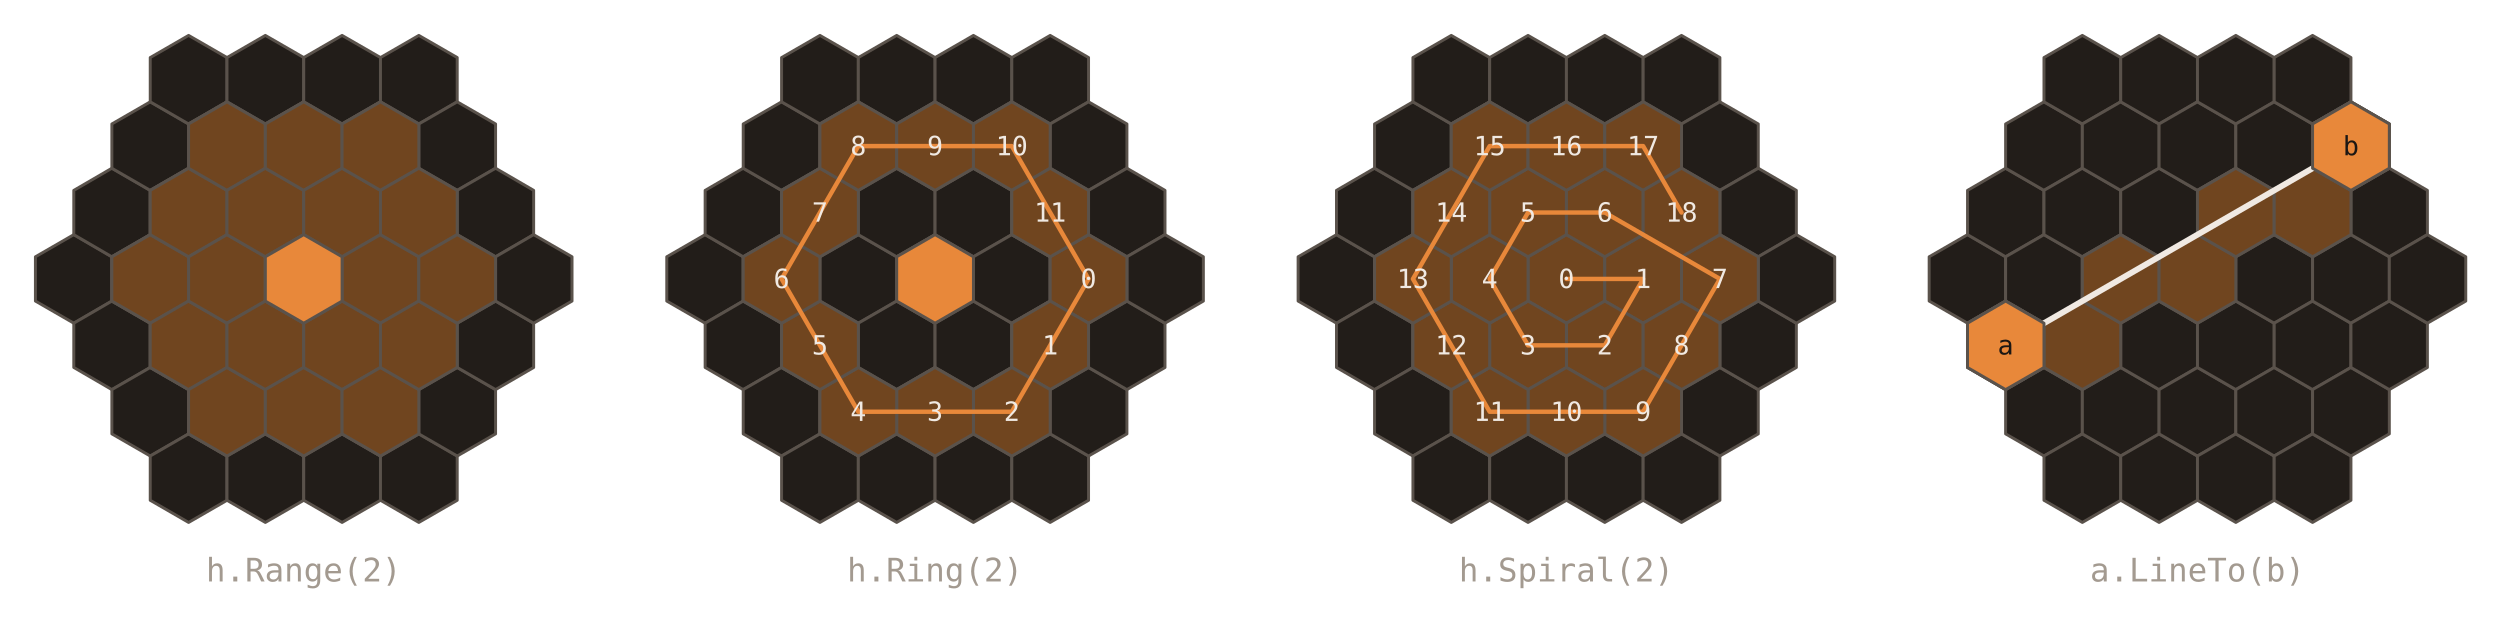
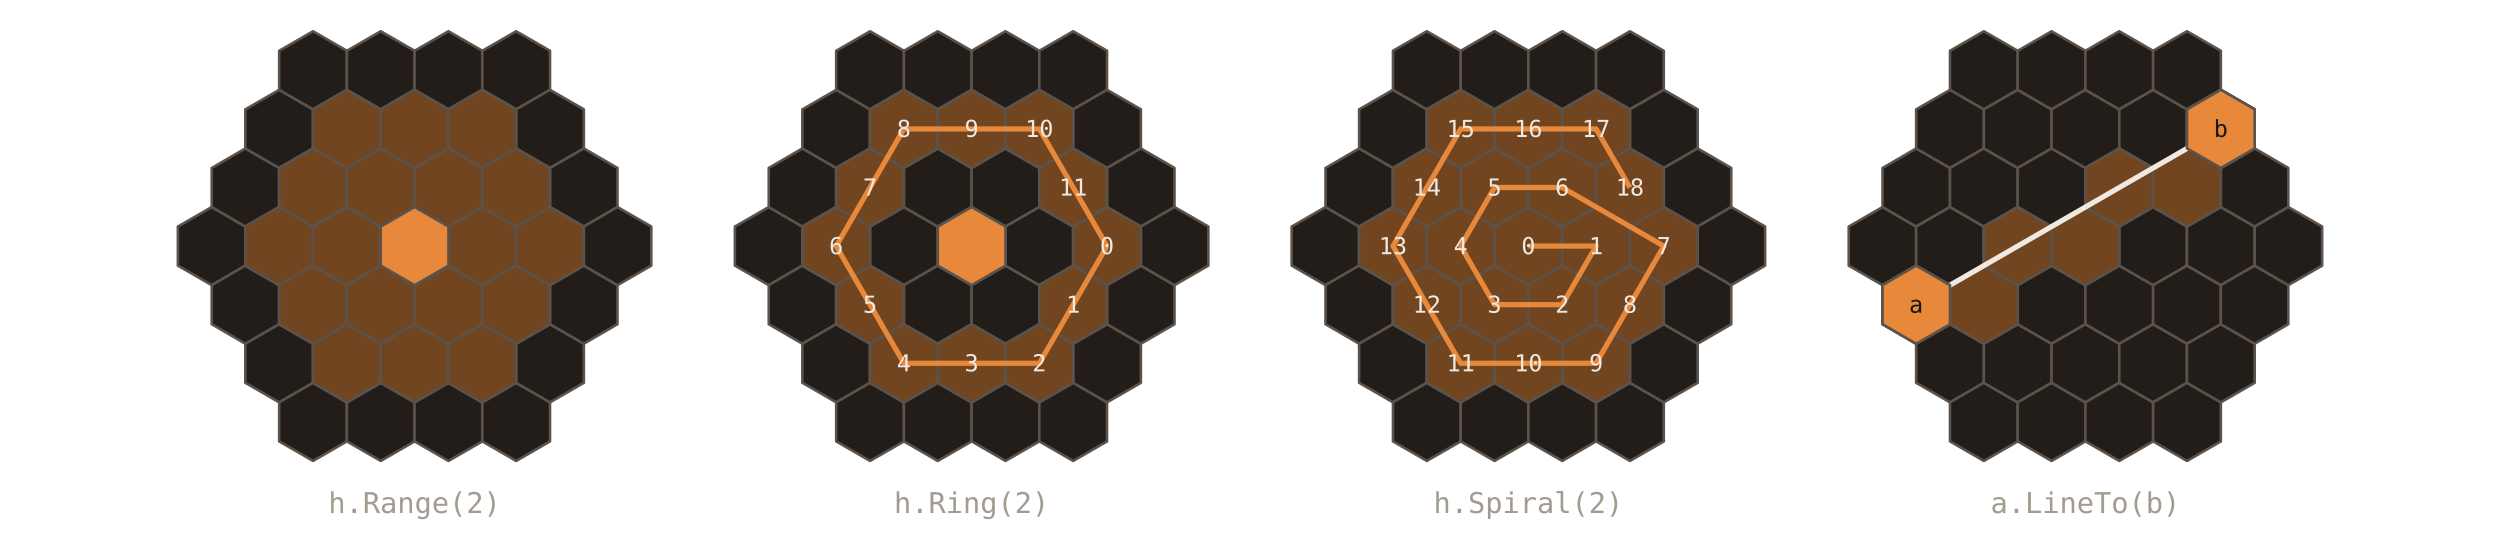
- <svg xmlns="http://www.w3.org/2000/svg" width="847" height="213" viewBox="0 0 847 213" role="img">
-   <g transform="translate(102.9 94.5)">
+ <svg xmlns="http://www.w3.org/2000/svg" width="960" height="213" viewBox="0 0 960 213" role="img">
+   <g transform="translate(159.2 94.5)">
    <polygon points="-77.9,-15.0 -65.0,-7.5 -65.0,7.5 -77.9,15.0 -90.9,7.5 -90.9,-7.5" fill="#221d19" stroke="#5a524b" stroke-width="1" stroke-linejoin="round" />
    <polygon points="-65.0,7.5 -52.0,15.0 -52.0,30.0 -65.0,37.5 -77.9,30.0 -77.9,15.0" fill="#221d19" stroke="#5a524b" stroke-width="1" stroke-linejoin="round" />
    <polygon points="-52.0,30.0 -39.0,37.5 -39.0,52.5 -52.0,60.0 -65.0,52.5 -65.0,37.5" fill="#221d19" stroke="#5a524b" stroke-width="1" stroke-linejoin="round" />
    <polygon points="-39.0,52.5 -26.0,60.0 -26.0,75.0 -39.0,82.5 -52.0,75.0 -52.0,60.0" fill="#221d19" stroke="#5a524b" stroke-width="1" stroke-linejoin="round" />
    <polygon points="-65.0,-37.5 -52.0,-30.0 -52.0,-15.0 -65.0,-7.5 -77.9,-15.0 -77.9,-30.0" fill="#221d19" stroke="#5a524b" stroke-width="1" stroke-linejoin="round" />
    <polygon points="-52.0,-15.0 -39.0,-7.5 -39.0,7.5 -52.0,15.0 -65.0,7.5 -65.0,-7.5" fill="#221d19" stroke="#5a524b" stroke-width="1" stroke-linejoin="round" />
    <polygon points="-39.0,7.5 -26.0,15.0 -26.0,30.0 -39.0,37.5 -52.0,30.0 -52.0,15.0" fill="#221d19" stroke="#5a524b" stroke-width="1" stroke-linejoin="round" />
    <polygon points="-26.0,30.0 -13.0,37.5 -13.0,52.5 -26.0,60.0 -39.0,52.5 -39.0,37.5" fill="#221d19" stroke="#5a524b" stroke-width="1" stroke-linejoin="round" />
    <polygon points="-13.0,52.5 -0.0,60.0 0.0,75.0 -13.0,82.5 -26.0,75.0 -26.0,60.0" fill="#221d19" stroke="#5a524b" stroke-width="1" stroke-linejoin="round" />
    <polygon points="-52.0,-60.0 -39.0,-52.5 -39.0,-37.5 -52.0,-30.0 -65.0,-37.5 -65.0,-52.5" fill="#221d19" stroke="#5a524b" stroke-width="1" stroke-linejoin="round" />
    <polygon points="-39.0,-37.5 -26.0,-30.0 -26.0,-15.0 -39.0,-7.5 -52.0,-15.0 -52.0,-30.0" fill="#221d19" stroke="#5a524b" stroke-width="1" stroke-linejoin="round" />
    <polygon points="-26.0,-15.0 -13.0,-7.5 -13.0,7.5 -26.0,15.0 -39.0,7.5 -39.0,-7.5" fill="#221d19" stroke="#5a524b" stroke-width="1" stroke-linejoin="round" />
    <polygon points="-13.0,7.5 -0.0,15.0 0.0,30.0 -13.0,37.5 -26.0,30.0 -26.0,15.0" fill="#221d19" stroke="#5a524b" stroke-width="1" stroke-linejoin="round" />
    <polygon points="-0.0,30.0 13.0,37.5 13.0,52.5 0.0,60.0 -13.0,52.5 -13.0,37.5" fill="#221d19" stroke="#5a524b" stroke-width="1" stroke-linejoin="round" />
    <polygon points="13.0,52.5 26.0,60.0 26.0,75.0 13.0,82.5 -0.0,75.0 -0.0,60.0" fill="#221d19" stroke="#5a524b" stroke-width="1" stroke-linejoin="round" />
    <polygon points="-39.0,-82.5 -26.0,-75.0 -26.0,-60.0 -39.0,-52.5 -52.0,-60.0 -52.0,-75.0" fill="#221d19" stroke="#5a524b" stroke-width="1" stroke-linejoin="round" />
    <polygon points="-26.0,-60.0 -13.0,-52.5 -13.0,-37.5 -26.0,-30.0 -39.0,-37.5 -39.0,-52.5" fill="#221d19" stroke="#5a524b" stroke-width="1" stroke-linejoin="round" />
    <polygon points="-13.0,-37.5 -0.0,-30.0 0.0,-15.0 -13.0,-7.5 -26.0,-15.0 -26.0,-30.0" fill="#221d19" stroke="#5a524b" stroke-width="1" stroke-linejoin="round" />
    <polygon points="-0.0,-15.0 13.0,-7.5 13.0,7.5 0.0,15.0 -13.0,7.5 -13.0,-7.5" fill="#221d19" stroke="#5a524b" stroke-width="1" stroke-linejoin="round" />
    <polygon points="13.0,7.5 26.0,15.0 26.0,30.0 13.0,37.5 -0.0,30.0 -0.0,15.0" fill="#221d19" stroke="#5a524b" stroke-width="1" stroke-linejoin="round" />
    <polygon points="26.0,30.0 39.0,37.5 39.0,52.5 26.0,60.0 13.0,52.5 13.0,37.5" fill="#221d19" stroke="#5a524b" stroke-width="1" stroke-linejoin="round" />
    <polygon points="39.0,52.5 52.0,60.0 52.0,75.0 39.0,82.5 26.0,75.0 26.0,60.0" fill="#221d19" stroke="#5a524b" stroke-width="1" stroke-linejoin="round" />
    <polygon points="-13.0,-82.5 -0.0,-75.0 0.0,-60.0 -13.0,-52.5 -26.0,-60.0 -26.0,-75.0" fill="#221d19" stroke="#5a524b" stroke-width="1" stroke-linejoin="round" />
    <polygon points="-0.0,-60.0 13.0,-52.5 13.0,-37.5 0.0,-30.0 -13.0,-37.5 -13.0,-52.5" fill="#221d19" stroke="#5a524b" stroke-width="1" stroke-linejoin="round" />
    <polygon points="13.0,-37.5 26.0,-30.0 26.0,-15.0 13.0,-7.5 -0.0,-15.0 -0.0,-30.0" fill="#221d19" stroke="#5a524b" stroke-width="1" stroke-linejoin="round" />
    <polygon points="26.0,-15.0 39.0,-7.5 39.0,7.5 26.0,15.0 13.0,7.5 13.0,-7.5" fill="#221d19" stroke="#5a524b" stroke-width="1" stroke-linejoin="round" />
    <polygon points="39.0,7.5 52.0,15.0 52.0,30.0 39.0,37.5 26.0,30.0 26.0,15.0" fill="#221d19" stroke="#5a524b" stroke-width="1" stroke-linejoin="round" />
    <polygon points="52.0,30.0 65.0,37.5 65.0,52.5 52.0,60.0 39.0,52.5 39.0,37.5" fill="#221d19" stroke="#5a524b" stroke-width="1" stroke-linejoin="round" />
    <polygon points="13.0,-82.5 26.0,-75.0 26.0,-60.0 13.0,-52.5 -0.0,-60.0 -0.0,-75.0" fill="#221d19" stroke="#5a524b" stroke-width="1" stroke-linejoin="round" />
    <polygon points="26.0,-60.0 39.0,-52.5 39.0,-37.5 26.0,-30.0 13.0,-37.5 13.0,-52.5" fill="#221d19" stroke="#5a524b" stroke-width="1" stroke-linejoin="round" />
    <polygon points="39.0,-37.5 52.0,-30.0 52.0,-15.0 39.0,-7.5 26.0,-15.0 26.0,-30.0" fill="#221d19" stroke="#5a524b" stroke-width="1" stroke-linejoin="round" />
    <polygon points="52.0,-15.0 65.0,-7.5 65.0,7.5 52.0,15.0 39.0,7.5 39.0,-7.5" fill="#221d19" stroke="#5a524b" stroke-width="1" stroke-linejoin="round" />
    <polygon points="65.0,7.5 77.9,15.0 77.9,30.0 65.0,37.5 52.0,30.0 52.0,15.0" fill="#221d19" stroke="#5a524b" stroke-width="1" stroke-linejoin="round" />
    <polygon points="39.0,-82.5 52.0,-75.0 52.0,-60.0 39.0,-52.5 26.0,-60.0 26.0,-75.0" fill="#221d19" stroke="#5a524b" stroke-width="1" stroke-linejoin="round" />
    <polygon points="52.0,-60.0 65.0,-52.5 65.0,-37.5 52.0,-30.0 39.0,-37.5 39.0,-52.5" fill="#221d19" stroke="#5a524b" stroke-width="1" stroke-linejoin="round" />
    <polygon points="65.0,-37.5 77.9,-30.0 77.9,-15.0 65.0,-7.5 52.0,-15.0 52.0,-30.0" fill="#221d19" stroke="#5a524b" stroke-width="1" stroke-linejoin="round" />
    <polygon points="77.9,-15.0 90.9,-7.5 90.9,7.5 77.9,15.0 65.0,7.5 65.0,-7.5" fill="#221d19" stroke="#5a524b" stroke-width="1" stroke-linejoin="round" />
    <polygon points="-52.0,-15.0 -39.0,-7.5 -39.0,7.5 -52.0,15.0 -65.0,7.5 -65.0,-7.5" fill="#70451f" stroke="#5a524b" stroke-width="1" stroke-linejoin="round" />
    <polygon points="-39.0,7.5 -26.0,15.0 -26.0,30.0 -39.0,37.5 -52.0,30.0 -52.0,15.0" fill="#70451f" stroke="#5a524b" stroke-width="1" stroke-linejoin="round" />
    <polygon points="-26.0,30.0 -13.0,37.5 -13.0,52.5 -26.0,60.0 -39.0,52.5 -39.0,37.5" fill="#70451f" stroke="#5a524b" stroke-width="1" stroke-linejoin="round" />
    <polygon points="-39.0,-37.5 -26.0,-30.0 -26.0,-15.0 -39.0,-7.5 -52.0,-15.0 -52.0,-30.0" fill="#70451f" stroke="#5a524b" stroke-width="1" stroke-linejoin="round" />
    <polygon points="-26.0,-15.0 -13.0,-7.5 -13.0,7.5 -26.0,15.0 -39.0,7.5 -39.0,-7.5" fill="#70451f" stroke="#5a524b" stroke-width="1" stroke-linejoin="round" />
    <polygon points="-13.0,7.5 -0.0,15.0 0.0,30.0 -13.0,37.5 -26.0,30.0 -26.0,15.0" fill="#70451f" stroke="#5a524b" stroke-width="1" stroke-linejoin="round" />
    <polygon points="-0.0,30.0 13.0,37.5 13.0,52.5 0.0,60.0 -13.0,52.5 -13.0,37.5" fill="#70451f" stroke="#5a524b" stroke-width="1" stroke-linejoin="round" />
    <polygon points="-26.0,-60.0 -13.0,-52.5 -13.0,-37.5 -26.0,-30.0 -39.0,-37.5 -39.0,-52.5" fill="#70451f" stroke="#5a524b" stroke-width="1" stroke-linejoin="round" />
    <polygon points="-13.0,-37.5 -0.0,-30.0 0.0,-15.0 -13.0,-7.5 -26.0,-15.0 -26.0,-30.0" fill="#70451f" stroke="#5a524b" stroke-width="1" stroke-linejoin="round" />
    <polygon points="-0.0,-15.0 13.0,-7.5 13.0,7.5 0.0,15.0 -13.0,7.5 -13.0,-7.5" fill="#70451f" stroke="#5a524b" stroke-width="1" stroke-linejoin="round" />
    <polygon points="13.0,7.5 26.0,15.0 26.0,30.0 13.0,37.5 -0.0,30.0 -0.0,15.0" fill="#70451f" stroke="#5a524b" stroke-width="1" stroke-linejoin="round" />
    <polygon points="26.0,30.0 39.0,37.5 39.0,52.5 26.0,60.0 13.0,52.5 13.0,37.5" fill="#70451f" stroke="#5a524b" stroke-width="1" stroke-linejoin="round" />
    <polygon points="-0.0,-60.0 13.0,-52.5 13.0,-37.5 0.0,-30.0 -13.0,-37.5 -13.0,-52.5" fill="#70451f" stroke="#5a524b" stroke-width="1" stroke-linejoin="round" />
    <polygon points="13.0,-37.5 26.0,-30.0 26.0,-15.0 13.0,-7.5 -0.0,-15.0 -0.0,-30.0" fill="#70451f" stroke="#5a524b" stroke-width="1" stroke-linejoin="round" />
    <polygon points="26.0,-15.0 39.0,-7.5 39.0,7.5 26.0,15.0 13.0,7.5 13.0,-7.5" fill="#70451f" stroke="#5a524b" stroke-width="1" stroke-linejoin="round" />
    <polygon points="39.0,7.5 52.0,15.0 52.0,30.0 39.0,37.5 26.0,30.0 26.0,15.0" fill="#70451f" stroke="#5a524b" stroke-width="1" stroke-linejoin="round" />
    <polygon points="26.0,-60.0 39.0,-52.5 39.0,-37.5 26.0,-30.0 13.0,-37.5 13.0,-52.5" fill="#70451f" stroke="#5a524b" stroke-width="1" stroke-linejoin="round" />
    <polygon points="39.0,-37.5 52.0,-30.0 52.0,-15.0 39.0,-7.5 26.0,-15.0 26.0,-30.0" fill="#70451f" stroke="#5a524b" stroke-width="1" stroke-linejoin="round" />
    <polygon points="52.0,-15.0 65.0,-7.5 65.0,7.5 52.0,15.0 39.0,7.5 39.0,-7.5" fill="#70451f" stroke="#5a524b" stroke-width="1" stroke-linejoin="round" />
    <polygon points="-0.0,-15.0 13.0,-7.5 13.0,7.5 0.0,15.0 -13.0,7.5 -13.0,-7.5" fill="#e8883a" stroke="#5a524b" stroke-width="1" stroke-linejoin="round" />
  </g>
-   <text x="102.9" y="197.0" font-family="ui-monospace, SFMono-Regular, Menlo, Consolas, monospace" font-size="11" text-anchor="middle" fill="#a39a90">h.Range(2)</text>
-   <g transform="translate(316.8 94.5)">
+   <text x="159.2" y="197.0" font-family="ui-monospace, SFMono-Regular, Menlo, Consolas, monospace" font-size="11" text-anchor="middle" fill="#a39a90">h.Range(2)</text>
+   <g transform="translate(373.1 94.5)">
    <polygon points="-77.9,-15.0 -65.0,-7.5 -65.0,7.5 -77.9,15.0 -90.9,7.5 -90.9,-7.5" fill="#221d19" stroke="#5a524b" stroke-width="1" stroke-linejoin="round" />
    <polygon points="-65.0,7.5 -52.0,15.0 -52.0,30.0 -65.0,37.5 -77.9,30.0 -77.9,15.0" fill="#221d19" stroke="#5a524b" stroke-width="1" stroke-linejoin="round" />
    <polygon points="-52.0,30.0 -39.0,37.5 -39.0,52.5 -52.0,60.0 -65.0,52.5 -65.0,37.5" fill="#221d19" stroke="#5a524b" stroke-width="1" stroke-linejoin="round" />
    <polygon points="-39.0,52.5 -26.0,60.0 -26.0,75.0 -39.0,82.5 -52.0,75.0 -52.0,60.0" fill="#221d19" stroke="#5a524b" stroke-width="1" stroke-linejoin="round" />
    <polygon points="-65.0,-37.5 -52.0,-30.0 -52.0,-15.0 -65.0,-7.5 -77.9,-15.0 -77.9,-30.0" fill="#221d19" stroke="#5a524b" stroke-width="1" stroke-linejoin="round" />
    <polygon points="-52.0,-15.0 -39.0,-7.5 -39.0,7.5 -52.0,15.0 -65.0,7.5 -65.0,-7.5" fill="#221d19" stroke="#5a524b" stroke-width="1" stroke-linejoin="round" />
    <polygon points="-39.0,7.5 -26.0,15.0 -26.0,30.0 -39.0,37.5 -52.0,30.0 -52.0,15.0" fill="#221d19" stroke="#5a524b" stroke-width="1" stroke-linejoin="round" />
    <polygon points="-26.0,30.0 -13.0,37.5 -13.0,52.5 -26.0,60.0 -39.0,52.5 -39.0,37.5" fill="#221d19" stroke="#5a524b" stroke-width="1" stroke-linejoin="round" />
    <polygon points="-13.0,52.5 -0.0,60.0 0.0,75.0 -13.0,82.5 -26.0,75.0 -26.0,60.0" fill="#221d19" stroke="#5a524b" stroke-width="1" stroke-linejoin="round" />
    <polygon points="-52.0,-60.0 -39.0,-52.5 -39.0,-37.5 -52.0,-30.0 -65.0,-37.5 -65.0,-52.5" fill="#221d19" stroke="#5a524b" stroke-width="1" stroke-linejoin="round" />
    <polygon points="-39.0,-37.5 -26.0,-30.0 -26.0,-15.0 -39.0,-7.5 -52.0,-15.0 -52.0,-30.0" fill="#221d19" stroke="#5a524b" stroke-width="1" stroke-linejoin="round" />
    <polygon points="-26.0,-15.0 -13.0,-7.5 -13.0,7.5 -26.0,15.0 -39.0,7.5 -39.0,-7.5" fill="#221d19" stroke="#5a524b" stroke-width="1" stroke-linejoin="round" />
    <polygon points="-13.0,7.5 -0.0,15.0 0.0,30.0 -13.0,37.5 -26.0,30.0 -26.0,15.0" fill="#221d19" stroke="#5a524b" stroke-width="1" stroke-linejoin="round" />
    <polygon points="-0.0,30.0 13.0,37.5 13.0,52.5 0.0,60.0 -13.0,52.5 -13.0,37.5" fill="#221d19" stroke="#5a524b" stroke-width="1" stroke-linejoin="round" />
    <polygon points="13.0,52.5 26.0,60.0 26.0,75.0 13.0,82.5 -0.0,75.0 -0.0,60.0" fill="#221d19" stroke="#5a524b" stroke-width="1" stroke-linejoin="round" />
    <polygon points="-39.0,-82.5 -26.0,-75.0 -26.0,-60.0 -39.0,-52.5 -52.0,-60.0 -52.0,-75.0" fill="#221d19" stroke="#5a524b" stroke-width="1" stroke-linejoin="round" />
    <polygon points="-26.0,-60.0 -13.0,-52.5 -13.0,-37.5 -26.0,-30.0 -39.0,-37.5 -39.0,-52.5" fill="#221d19" stroke="#5a524b" stroke-width="1" stroke-linejoin="round" />
    <polygon points="-13.0,-37.5 -0.0,-30.0 0.0,-15.0 -13.0,-7.5 -26.0,-15.0 -26.0,-30.0" fill="#221d19" stroke="#5a524b" stroke-width="1" stroke-linejoin="round" />
    <polygon points="-0.0,-15.0 13.0,-7.5 13.0,7.5 0.0,15.0 -13.0,7.5 -13.0,-7.5" fill="#221d19" stroke="#5a524b" stroke-width="1" stroke-linejoin="round" />
    <polygon points="13.0,7.5 26.0,15.0 26.0,30.0 13.0,37.5 -0.0,30.0 -0.0,15.0" fill="#221d19" stroke="#5a524b" stroke-width="1" stroke-linejoin="round" />
    <polygon points="26.0,30.0 39.0,37.5 39.0,52.5 26.0,60.0 13.0,52.5 13.0,37.5" fill="#221d19" stroke="#5a524b" stroke-width="1" stroke-linejoin="round" />
    <polygon points="39.0,52.5 52.0,60.0 52.0,75.0 39.0,82.5 26.0,75.0 26.0,60.0" fill="#221d19" stroke="#5a524b" stroke-width="1" stroke-linejoin="round" />
    <polygon points="-13.0,-82.5 -0.0,-75.0 0.0,-60.0 -13.0,-52.5 -26.0,-60.0 -26.0,-75.0" fill="#221d19" stroke="#5a524b" stroke-width="1" stroke-linejoin="round" />
    <polygon points="-0.0,-60.0 13.0,-52.5 13.0,-37.5 0.0,-30.0 -13.0,-37.5 -13.0,-52.5" fill="#221d19" stroke="#5a524b" stroke-width="1" stroke-linejoin="round" />
    <polygon points="13.0,-37.5 26.0,-30.0 26.0,-15.0 13.0,-7.5 -0.0,-15.0 -0.0,-30.0" fill="#221d19" stroke="#5a524b" stroke-width="1" stroke-linejoin="round" />
    <polygon points="26.0,-15.0 39.0,-7.5 39.0,7.5 26.0,15.0 13.0,7.5 13.0,-7.5" fill="#221d19" stroke="#5a524b" stroke-width="1" stroke-linejoin="round" />
    <polygon points="39.0,7.5 52.0,15.0 52.0,30.0 39.0,37.5 26.0,30.0 26.0,15.0" fill="#221d19" stroke="#5a524b" stroke-width="1" stroke-linejoin="round" />
    <polygon points="52.0,30.0 65.0,37.5 65.0,52.5 52.0,60.0 39.0,52.5 39.0,37.5" fill="#221d19" stroke="#5a524b" stroke-width="1" stroke-linejoin="round" />
    <polygon points="13.0,-82.5 26.0,-75.0 26.0,-60.0 13.0,-52.5 -0.0,-60.0 -0.0,-75.0" fill="#221d19" stroke="#5a524b" stroke-width="1" stroke-linejoin="round" />
    <polygon points="26.0,-60.0 39.0,-52.5 39.0,-37.5 26.0,-30.0 13.0,-37.5 13.0,-52.5" fill="#221d19" stroke="#5a524b" stroke-width="1" stroke-linejoin="round" />
    <polygon points="39.0,-37.5 52.0,-30.0 52.0,-15.0 39.0,-7.5 26.0,-15.0 26.0,-30.0" fill="#221d19" stroke="#5a524b" stroke-width="1" stroke-linejoin="round" />
    <polygon points="52.0,-15.0 65.0,-7.5 65.0,7.5 52.0,15.0 39.0,7.5 39.0,-7.5" fill="#221d19" stroke="#5a524b" stroke-width="1" stroke-linejoin="round" />
    <polygon points="65.0,7.5 77.9,15.0 77.9,30.0 65.0,37.5 52.0,30.0 52.0,15.0" fill="#221d19" stroke="#5a524b" stroke-width="1" stroke-linejoin="round" />
    <polygon points="39.0,-82.5 52.0,-75.0 52.0,-60.0 39.0,-52.5 26.0,-60.0 26.0,-75.0" fill="#221d19" stroke="#5a524b" stroke-width="1" stroke-linejoin="round" />
    <polygon points="52.0,-60.0 65.0,-52.5 65.0,-37.5 52.0,-30.0 39.0,-37.5 39.0,-52.5" fill="#221d19" stroke="#5a524b" stroke-width="1" stroke-linejoin="round" />
    <polygon points="65.0,-37.5 77.9,-30.0 77.9,-15.0 65.0,-7.5 52.0,-15.0 52.0,-30.0" fill="#221d19" stroke="#5a524b" stroke-width="1" stroke-linejoin="round" />
    <polygon points="77.9,-15.0 90.9,-7.5 90.9,7.5 77.9,15.0 65.0,7.5 65.0,-7.5" fill="#221d19" stroke="#5a524b" stroke-width="1" stroke-linejoin="round" />
    <polygon points="52.0,-15.0 65.0,-7.5 65.0,7.5 52.0,15.0 39.0,7.5 39.0,-7.5" fill="#70451f" stroke="#5a524b" stroke-width="1" stroke-linejoin="round" />
    <polygon points="39.0,7.5 52.0,15.0 52.0,30.0 39.0,37.5 26.0,30.0 26.0,15.0" fill="#70451f" stroke="#5a524b" stroke-width="1" stroke-linejoin="round" />
    <polygon points="26.0,30.0 39.0,37.5 39.0,52.5 26.0,60.0 13.0,52.5 13.0,37.5" fill="#70451f" stroke="#5a524b" stroke-width="1" stroke-linejoin="round" />
    <polygon points="-0.0,30.0 13.0,37.5 13.0,52.5 0.0,60.0 -13.0,52.5 -13.0,37.5" fill="#70451f" stroke="#5a524b" stroke-width="1" stroke-linejoin="round" />
    <polygon points="-26.0,30.0 -13.0,37.5 -13.0,52.5 -26.0,60.0 -39.0,52.5 -39.0,37.5" fill="#70451f" stroke="#5a524b" stroke-width="1" stroke-linejoin="round" />
    <polygon points="-39.0,7.5 -26.0,15.0 -26.0,30.0 -39.0,37.5 -52.0,30.0 -52.0,15.0" fill="#70451f" stroke="#5a524b" stroke-width="1" stroke-linejoin="round" />
    <polygon points="-52.0,-15.0 -39.0,-7.5 -39.0,7.5 -52.0,15.0 -65.0,7.5 -65.0,-7.5" fill="#70451f" stroke="#5a524b" stroke-width="1" stroke-linejoin="round" />
    <polygon points="-39.0,-37.5 -26.0,-30.0 -26.0,-15.0 -39.0,-7.5 -52.0,-15.0 -52.0,-30.0" fill="#70451f" stroke="#5a524b" stroke-width="1" stroke-linejoin="round" />
    <polygon points="-26.0,-60.0 -13.0,-52.5 -13.0,-37.5 -26.0,-30.0 -39.0,-37.5 -39.0,-52.5" fill="#70451f" stroke="#5a524b" stroke-width="1" stroke-linejoin="round" />
    <polygon points="-0.0,-60.0 13.0,-52.5 13.0,-37.5 0.0,-30.0 -13.0,-37.5 -13.0,-52.5" fill="#70451f" stroke="#5a524b" stroke-width="1" stroke-linejoin="round" />
    <polygon points="26.0,-60.0 39.0,-52.5 39.0,-37.5 26.0,-30.0 13.0,-37.5 13.0,-52.5" fill="#70451f" stroke="#5a524b" stroke-width="1" stroke-linejoin="round" />
    <polygon points="39.0,-37.5 52.0,-30.0 52.0,-15.0 39.0,-7.5 26.0,-15.0 26.0,-30.0" fill="#70451f" stroke="#5a524b" stroke-width="1" stroke-linejoin="round" />
-     <polyline points="52.0,0.0 39.0,22.5 26.0,45.0 0.0,45.0 -26.0,45.0 -39.0,22.5 -52.0,0.0 -39.0,-22.5 -26.0,-45.0 0.0,-45.0 26.0,-45.0 39.0,-22.5 52.0,0.0" fill="none" stroke="#e8883a" stroke-width="1.5" stroke-linejoin="round" stroke-linecap="round" />
-     <text x="52.0" y="3.1" font-family="ui-monospace, SFMono-Regular, Menlo, Consolas, monospace" font-size="9" text-anchor="middle">
-       <tspan fill="#f0e9e2">0</tspan>
-     </text>
-     <text x="39.0" y="25.6" font-family="ui-monospace, SFMono-Regular, Menlo, Consolas, monospace" font-size="9" text-anchor="middle">
-       <tspan fill="#f0e9e2">1</tspan>
-     </text>
-     <text x="26.0" y="48.1" font-family="ui-monospace, SFMono-Regular, Menlo, Consolas, monospace" font-size="9" text-anchor="middle">
-       <tspan fill="#f0e9e2">2</tspan>
-     </text>
-     <text x="0.0" y="48.1" font-family="ui-monospace, SFMono-Regular, Menlo, Consolas, monospace" font-size="9" text-anchor="middle">
-       <tspan fill="#f0e9e2">3</tspan>
-     </text>
-     <text x="-26.0" y="48.1" font-family="ui-monospace, SFMono-Regular, Menlo, Consolas, monospace" font-size="9" text-anchor="middle">
-       <tspan fill="#f0e9e2">4</tspan>
-     </text>
-     <text x="-39.0" y="25.6" font-family="ui-monospace, SFMono-Regular, Menlo, Consolas, monospace" font-size="9" text-anchor="middle">
-       <tspan fill="#f0e9e2">5</tspan>
-     </text>
-     <text x="-52.0" y="3.1" font-family="ui-monospace, SFMono-Regular, Menlo, Consolas, monospace" font-size="9" text-anchor="middle">
-       <tspan fill="#f0e9e2">6</tspan>
-     </text>
-     <text x="-39.0" y="-19.4" font-family="ui-monospace, SFMono-Regular, Menlo, Consolas, monospace" font-size="9" text-anchor="middle">
-       <tspan fill="#f0e9e2">7</tspan>
-     </text>
-     <text x="-26.0" y="-41.9" font-family="ui-monospace, SFMono-Regular, Menlo, Consolas, monospace" font-size="9" text-anchor="middle">
-       <tspan fill="#f0e9e2">8</tspan>
-     </text>
-     <text x="0.0" y="-41.9" font-family="ui-monospace, SFMono-Regular, Menlo, Consolas, monospace" font-size="9" text-anchor="middle">
-       <tspan fill="#f0e9e2">9</tspan>
-     </text>
-     <text x="26.0" y="-41.9" font-family="ui-monospace, SFMono-Regular, Menlo, Consolas, monospace" font-size="9" text-anchor="middle">
-       <tspan fill="#f0e9e2">10</tspan>
-     </text>
-     <text x="39.0" y="-19.4" font-family="ui-monospace, SFMono-Regular, Menlo, Consolas, monospace" font-size="9" text-anchor="middle">
-       <tspan fill="#f0e9e2">11</tspan>
-     </text>
+     <polyline points="52.0,0.0 39.0,22.5 26.0,45.0 0.0,45.0 -26.0,45.0 -39.0,22.5 -52.0,0.0 -39.0,-22.5 -26.0,-45.0 0.0,-45.0 26.0,-45.0 39.0,-22.5 52.0,0.0" fill="none" stroke="#e8883a" stroke-width="2" stroke-linejoin="round" />
+     <text x="52.0" y="3.1" font-family="ui-monospace, SFMono-Regular, Menlo, Consolas, monospace" font-size="9" text-anchor="middle" fill="#f0e9e2">0</text>
+     <text x="39.0" y="25.6" font-family="ui-monospace, SFMono-Regular, Menlo, Consolas, monospace" font-size="9" text-anchor="middle" fill="#f0e9e2">1</text>
+     <text x="26.0" y="48.1" font-family="ui-monospace, SFMono-Regular, Menlo, Consolas, monospace" font-size="9" text-anchor="middle" fill="#f0e9e2">2</text>
+     <text x="0.0" y="48.1" font-family="ui-monospace, SFMono-Regular, Menlo, Consolas, monospace" font-size="9" text-anchor="middle" fill="#f0e9e2">3</text>
+     <text x="-26.0" y="48.1" font-family="ui-monospace, SFMono-Regular, Menlo, Consolas, monospace" font-size="9" text-anchor="middle" fill="#f0e9e2">4</text>
+     <text x="-39.0" y="25.6" font-family="ui-monospace, SFMono-Regular, Menlo, Consolas, monospace" font-size="9" text-anchor="middle" fill="#f0e9e2">5</text>
+     <text x="-52.0" y="3.1" font-family="ui-monospace, SFMono-Regular, Menlo, Consolas, monospace" font-size="9" text-anchor="middle" fill="#f0e9e2">6</text>
+     <text x="-39.0" y="-19.4" font-family="ui-monospace, SFMono-Regular, Menlo, Consolas, monospace" font-size="9" text-anchor="middle" fill="#f0e9e2">7</text>
+     <text x="-26.0" y="-41.9" font-family="ui-monospace, SFMono-Regular, Menlo, Consolas, monospace" font-size="9" text-anchor="middle" fill="#f0e9e2">8</text>
+     <text x="0.0" y="-41.9" font-family="ui-monospace, SFMono-Regular, Menlo, Consolas, monospace" font-size="9" text-anchor="middle" fill="#f0e9e2">9</text>
+     <text x="26.0" y="-41.9" font-family="ui-monospace, SFMono-Regular, Menlo, Consolas, monospace" font-size="9" text-anchor="middle" fill="#f0e9e2">10</text>
+     <text x="39.0" y="-19.4" font-family="ui-monospace, SFMono-Regular, Menlo, Consolas, monospace" font-size="9" text-anchor="middle" fill="#f0e9e2">11</text>
    <polygon points="-0.0,-15.0 13.0,-7.5 13.0,7.5 0.0,15.0 -13.0,7.5 -13.0,-7.5" fill="#e8883a" stroke="#5a524b" stroke-width="1" stroke-linejoin="round" />
  </g>
-   <text x="316.8" y="197.0" font-family="ui-monospace, SFMono-Regular, Menlo, Consolas, monospace" font-size="11" text-anchor="middle" fill="#a39a90">h.Ring(2)</text>
-   <g transform="translate(530.7 94.5)">
+   <text x="373.1" y="197.0" font-family="ui-monospace, SFMono-Regular, Menlo, Consolas, monospace" font-size="11" text-anchor="middle" fill="#a39a90">h.Ring(2)</text>
+   <g transform="translate(586.9 94.5)">
    <polygon points="-77.9,-15.0 -65.0,-7.5 -65.0,7.5 -77.9,15.0 -90.9,7.5 -90.9,-7.5" fill="#221d19" stroke="#5a524b" stroke-width="1" stroke-linejoin="round" />
    <polygon points="-65.0,7.5 -52.0,15.0 -52.0,30.0 -65.0,37.5 -77.9,30.0 -77.9,15.0" fill="#221d19" stroke="#5a524b" stroke-width="1" stroke-linejoin="round" />
    <polygon points="-52.0,30.0 -39.0,37.5 -39.0,52.5 -52.0,60.0 -65.0,52.5 -65.0,37.5" fill="#221d19" stroke="#5a524b" stroke-width="1" stroke-linejoin="round" />
    <polygon points="-39.0,52.5 -26.0,60.0 -26.0,75.0 -39.0,82.5 -52.0,75.0 -52.0,60.0" fill="#221d19" stroke="#5a524b" stroke-width="1" stroke-linejoin="round" />
    <polygon points="-65.0,-37.5 -52.0,-30.0 -52.0,-15.0 -65.0,-7.5 -77.9,-15.0 -77.9,-30.0" fill="#221d19" stroke="#5a524b" stroke-width="1" stroke-linejoin="round" />
    <polygon points="-52.0,-15.0 -39.0,-7.5 -39.0,7.5 -52.0,15.0 -65.0,7.5 -65.0,-7.5" fill="#221d19" stroke="#5a524b" stroke-width="1" stroke-linejoin="round" />
    <polygon points="-39.0,7.5 -26.0,15.0 -26.0,30.0 -39.0,37.5 -52.0,30.0 -52.0,15.0" fill="#221d19" stroke="#5a524b" stroke-width="1" stroke-linejoin="round" />
    <polygon points="-26.0,30.0 -13.0,37.5 -13.0,52.5 -26.0,60.0 -39.0,52.5 -39.0,37.5" fill="#221d19" stroke="#5a524b" stroke-width="1" stroke-linejoin="round" />
    <polygon points="-13.0,52.5 -0.0,60.0 0.0,75.0 -13.0,82.5 -26.0,75.0 -26.0,60.0" fill="#221d19" stroke="#5a524b" stroke-width="1" stroke-linejoin="round" />
    <polygon points="-52.0,-60.0 -39.0,-52.5 -39.0,-37.5 -52.0,-30.0 -65.0,-37.5 -65.0,-52.5" fill="#221d19" stroke="#5a524b" stroke-width="1" stroke-linejoin="round" />
    <polygon points="-39.0,-37.5 -26.0,-30.0 -26.0,-15.0 -39.0,-7.5 -52.0,-15.0 -52.0,-30.0" fill="#221d19" stroke="#5a524b" stroke-width="1" stroke-linejoin="round" />
    <polygon points="-26.0,-15.0 -13.0,-7.5 -13.0,7.5 -26.0,15.0 -39.0,7.5 -39.0,-7.5" fill="#221d19" stroke="#5a524b" stroke-width="1" stroke-linejoin="round" />
    <polygon points="-13.0,7.5 -0.0,15.0 0.0,30.0 -13.0,37.5 -26.0,30.0 -26.0,15.0" fill="#221d19" stroke="#5a524b" stroke-width="1" stroke-linejoin="round" />
    <polygon points="-0.0,30.0 13.0,37.5 13.0,52.5 0.0,60.0 -13.0,52.5 -13.0,37.5" fill="#221d19" stroke="#5a524b" stroke-width="1" stroke-linejoin="round" />
    <polygon points="13.0,52.5 26.0,60.0 26.0,75.0 13.0,82.5 -0.0,75.0 -0.0,60.0" fill="#221d19" stroke="#5a524b" stroke-width="1" stroke-linejoin="round" />
    <polygon points="-39.0,-82.5 -26.0,-75.0 -26.0,-60.0 -39.0,-52.5 -52.0,-60.0 -52.0,-75.0" fill="#221d19" stroke="#5a524b" stroke-width="1" stroke-linejoin="round" />
    <polygon points="-26.0,-60.0 -13.0,-52.5 -13.0,-37.5 -26.0,-30.0 -39.0,-37.5 -39.0,-52.5" fill="#221d19" stroke="#5a524b" stroke-width="1" stroke-linejoin="round" />
    <polygon points="-13.0,-37.5 -0.0,-30.0 0.0,-15.0 -13.0,-7.5 -26.0,-15.0 -26.0,-30.0" fill="#221d19" stroke="#5a524b" stroke-width="1" stroke-linejoin="round" />
    <polygon points="-0.0,-15.0 13.0,-7.5 13.0,7.5 0.0,15.0 -13.0,7.5 -13.0,-7.5" fill="#221d19" stroke="#5a524b" stroke-width="1" stroke-linejoin="round" />
    <polygon points="13.0,7.5 26.0,15.0 26.0,30.0 13.0,37.5 -0.0,30.0 -0.0,15.0" fill="#221d19" stroke="#5a524b" stroke-width="1" stroke-linejoin="round" />
    <polygon points="26.0,30.0 39.0,37.5 39.0,52.5 26.0,60.0 13.0,52.5 13.0,37.5" fill="#221d19" stroke="#5a524b" stroke-width="1" stroke-linejoin="round" />
    <polygon points="39.0,52.5 52.0,60.0 52.0,75.0 39.0,82.5 26.0,75.0 26.0,60.0" fill="#221d19" stroke="#5a524b" stroke-width="1" stroke-linejoin="round" />
    <polygon points="-13.0,-82.5 -0.0,-75.0 0.0,-60.0 -13.0,-52.5 -26.0,-60.0 -26.0,-75.0" fill="#221d19" stroke="#5a524b" stroke-width="1" stroke-linejoin="round" />
    <polygon points="-0.0,-60.0 13.0,-52.5 13.0,-37.5 0.0,-30.0 -13.0,-37.5 -13.0,-52.5" fill="#221d19" stroke="#5a524b" stroke-width="1" stroke-linejoin="round" />
    <polygon points="13.0,-37.5 26.0,-30.0 26.0,-15.0 13.0,-7.5 -0.0,-15.0 -0.0,-30.0" fill="#221d19" stroke="#5a524b" stroke-width="1" stroke-linejoin="round" />
    <polygon points="26.0,-15.0 39.0,-7.5 39.0,7.5 26.0,15.0 13.0,7.5 13.0,-7.5" fill="#221d19" stroke="#5a524b" stroke-width="1" stroke-linejoin="round" />
    <polygon points="39.0,7.5 52.0,15.0 52.0,30.0 39.0,37.5 26.0,30.0 26.0,15.0" fill="#221d19" stroke="#5a524b" stroke-width="1" stroke-linejoin="round" />
    <polygon points="52.0,30.0 65.0,37.5 65.0,52.5 52.0,60.0 39.0,52.5 39.0,37.5" fill="#221d19" stroke="#5a524b" stroke-width="1" stroke-linejoin="round" />
    <polygon points="13.0,-82.5 26.0,-75.0 26.0,-60.0 13.0,-52.5 -0.0,-60.0 -0.0,-75.0" fill="#221d19" stroke="#5a524b" stroke-width="1" stroke-linejoin="round" />
    <polygon points="26.0,-60.0 39.0,-52.5 39.0,-37.5 26.0,-30.0 13.0,-37.5 13.0,-52.5" fill="#221d19" stroke="#5a524b" stroke-width="1" stroke-linejoin="round" />
    <polygon points="39.0,-37.5 52.0,-30.0 52.0,-15.0 39.0,-7.5 26.0,-15.0 26.0,-30.0" fill="#221d19" stroke="#5a524b" stroke-width="1" stroke-linejoin="round" />
    <polygon points="52.0,-15.0 65.0,-7.5 65.0,7.5 52.0,15.0 39.0,7.5 39.0,-7.5" fill="#221d19" stroke="#5a524b" stroke-width="1" stroke-linejoin="round" />
    <polygon points="65.0,7.5 77.9,15.0 77.9,30.0 65.0,37.5 52.0,30.0 52.0,15.0" fill="#221d19" stroke="#5a524b" stroke-width="1" stroke-linejoin="round" />
    <polygon points="39.0,-82.5 52.0,-75.0 52.0,-60.0 39.0,-52.5 26.0,-60.0 26.0,-75.0" fill="#221d19" stroke="#5a524b" stroke-width="1" stroke-linejoin="round" />
    <polygon points="52.0,-60.0 65.0,-52.5 65.0,-37.5 52.0,-30.0 39.0,-37.5 39.0,-52.5" fill="#221d19" stroke="#5a524b" stroke-width="1" stroke-linejoin="round" />
    <polygon points="65.0,-37.5 77.9,-30.0 77.9,-15.0 65.0,-7.5 52.0,-15.0 52.0,-30.0" fill="#221d19" stroke="#5a524b" stroke-width="1" stroke-linejoin="round" />
    <polygon points="77.9,-15.0 90.9,-7.5 90.9,7.5 77.9,15.0 65.0,7.5 65.0,-7.5" fill="#221d19" stroke="#5a524b" stroke-width="1" stroke-linejoin="round" />
    <polygon points="-0.0,-15.0 13.0,-7.5 13.0,7.5 0.0,15.0 -13.0,7.5 -13.0,-7.5" fill="#70451f" stroke="#5a524b" stroke-width="1" stroke-linejoin="round" />
    <polygon points="26.0,-15.0 39.0,-7.5 39.0,7.5 26.0,15.0 13.0,7.5 13.0,-7.5" fill="#70451f" stroke="#5a524b" stroke-width="1" stroke-linejoin="round" />
    <polygon points="13.0,7.5 26.0,15.0 26.0,30.0 13.0,37.5 -0.0,30.0 -0.0,15.0" fill="#70451f" stroke="#5a524b" stroke-width="1" stroke-linejoin="round" />
    <polygon points="-13.0,7.5 -0.0,15.0 0.0,30.0 -13.0,37.5 -26.0,30.0 -26.0,15.0" fill="#70451f" stroke="#5a524b" stroke-width="1" stroke-linejoin="round" />
    <polygon points="-26.0,-15.0 -13.0,-7.5 -13.0,7.5 -26.0,15.0 -39.0,7.5 -39.0,-7.5" fill="#70451f" stroke="#5a524b" stroke-width="1" stroke-linejoin="round" />
    <polygon points="-13.0,-37.5 -0.0,-30.0 0.0,-15.0 -13.0,-7.5 -26.0,-15.0 -26.0,-30.0" fill="#70451f" stroke="#5a524b" stroke-width="1" stroke-linejoin="round" />
    <polygon points="13.0,-37.5 26.0,-30.0 26.0,-15.0 13.0,-7.5 -0.0,-15.0 -0.0,-30.0" fill="#70451f" stroke="#5a524b" stroke-width="1" stroke-linejoin="round" />
    <polygon points="52.0,-15.0 65.0,-7.5 65.0,7.5 52.0,15.0 39.0,7.5 39.0,-7.5" fill="#70451f" stroke="#5a524b" stroke-width="1" stroke-linejoin="round" />
    <polygon points="39.0,7.5 52.0,15.0 52.0,30.0 39.0,37.5 26.0,30.0 26.0,15.0" fill="#70451f" stroke="#5a524b" stroke-width="1" stroke-linejoin="round" />
    <polygon points="26.0,30.0 39.0,37.5 39.0,52.5 26.0,60.0 13.0,52.5 13.0,37.5" fill="#70451f" stroke="#5a524b" stroke-width="1" stroke-linejoin="round" />
    <polygon points="-0.0,30.0 13.0,37.5 13.0,52.5 0.0,60.0 -13.0,52.5 -13.0,37.5" fill="#70451f" stroke="#5a524b" stroke-width="1" stroke-linejoin="round" />
    <polygon points="-26.0,30.0 -13.0,37.5 -13.0,52.5 -26.0,60.0 -39.0,52.5 -39.0,37.5" fill="#70451f" stroke="#5a524b" stroke-width="1" stroke-linejoin="round" />
    <polygon points="-39.0,7.5 -26.0,15.0 -26.0,30.0 -39.0,37.5 -52.0,30.0 -52.0,15.0" fill="#70451f" stroke="#5a524b" stroke-width="1" stroke-linejoin="round" />
    <polygon points="-52.0,-15.0 -39.0,-7.5 -39.0,7.5 -52.0,15.0 -65.0,7.5 -65.0,-7.5" fill="#70451f" stroke="#5a524b" stroke-width="1" stroke-linejoin="round" />
    <polygon points="-39.0,-37.5 -26.0,-30.0 -26.0,-15.0 -39.0,-7.5 -52.0,-15.0 -52.0,-30.0" fill="#70451f" stroke="#5a524b" stroke-width="1" stroke-linejoin="round" />
    <polygon points="-26.0,-60.0 -13.0,-52.5 -13.0,-37.5 -26.0,-30.0 -39.0,-37.5 -39.0,-52.5" fill="#70451f" stroke="#5a524b" stroke-width="1" stroke-linejoin="round" />
    <polygon points="-0.0,-60.0 13.0,-52.5 13.0,-37.5 0.0,-30.0 -13.0,-37.5 -13.0,-52.5" fill="#70451f" stroke="#5a524b" stroke-width="1" stroke-linejoin="round" />
    <polygon points="26.0,-60.0 39.0,-52.5 39.0,-37.5 26.0,-30.0 13.0,-37.5 13.0,-52.5" fill="#70451f" stroke="#5a524b" stroke-width="1" stroke-linejoin="round" />
    <polygon points="39.0,-37.5 52.0,-30.0 52.0,-15.0 39.0,-7.5 26.0,-15.0 26.0,-30.0" fill="#70451f" stroke="#5a524b" stroke-width="1" stroke-linejoin="round" />
-     <polyline points="0.0,0.0 26.0,0.0 13.0,22.5 -13.0,22.5 -26.0,0.0 -13.0,-22.5 13.0,-22.5 52.0,0.0 39.0,22.5 26.0,45.0 0.0,45.0 -26.0,45.0 -39.0,22.5 -52.0,0.0 -39.0,-22.5 -26.0,-45.0 0.0,-45.0 26.0,-45.0 39.0,-22.5" fill="none" stroke="#e8883a" stroke-width="1.5" stroke-linejoin="round" stroke-linecap="round" />
-     <text x="0.0" y="3.1" font-family="ui-monospace, SFMono-Regular, Menlo, Consolas, monospace" font-size="9" text-anchor="middle">
-       <tspan fill="#f0e9e2">0</tspan>
-     </text>
-     <text x="26.0" y="3.1" font-family="ui-monospace, SFMono-Regular, Menlo, Consolas, monospace" font-size="9" text-anchor="middle">
-       <tspan fill="#f0e9e2">1</tspan>
-     </text>
-     <text x="13.0" y="25.6" font-family="ui-monospace, SFMono-Regular, Menlo, Consolas, monospace" font-size="9" text-anchor="middle">
-       <tspan fill="#f0e9e2">2</tspan>
-     </text>
-     <text x="-13.0" y="25.6" font-family="ui-monospace, SFMono-Regular, Menlo, Consolas, monospace" font-size="9" text-anchor="middle">
-       <tspan fill="#f0e9e2">3</tspan>
-     </text>
-     <text x="-26.0" y="3.1" font-family="ui-monospace, SFMono-Regular, Menlo, Consolas, monospace" font-size="9" text-anchor="middle">
-       <tspan fill="#f0e9e2">4</tspan>
-     </text>
-     <text x="-13.0" y="-19.4" font-family="ui-monospace, SFMono-Regular, Menlo, Consolas, monospace" font-size="9" text-anchor="middle">
-       <tspan fill="#f0e9e2">5</tspan>
-     </text>
-     <text x="13.0" y="-19.4" font-family="ui-monospace, SFMono-Regular, Menlo, Consolas, monospace" font-size="9" text-anchor="middle">
-       <tspan fill="#f0e9e2">6</tspan>
-     </text>
-     <text x="52.0" y="3.1" font-family="ui-monospace, SFMono-Regular, Menlo, Consolas, monospace" font-size="9" text-anchor="middle">
-       <tspan fill="#f0e9e2">7</tspan>
-     </text>
-     <text x="39.0" y="25.6" font-family="ui-monospace, SFMono-Regular, Menlo, Consolas, monospace" font-size="9" text-anchor="middle">
-       <tspan fill="#f0e9e2">8</tspan>
-     </text>
-     <text x="26.0" y="48.1" font-family="ui-monospace, SFMono-Regular, Menlo, Consolas, monospace" font-size="9" text-anchor="middle">
-       <tspan fill="#f0e9e2">9</tspan>
-     </text>
-     <text x="0.0" y="48.1" font-family="ui-monospace, SFMono-Regular, Menlo, Consolas, monospace" font-size="9" text-anchor="middle">
-       <tspan fill="#f0e9e2">10</tspan>
-     </text>
-     <text x="-26.0" y="48.1" font-family="ui-monospace, SFMono-Regular, Menlo, Consolas, monospace" font-size="9" text-anchor="middle">
-       <tspan fill="#f0e9e2">11</tspan>
-     </text>
-     <text x="-39.0" y="25.6" font-family="ui-monospace, SFMono-Regular, Menlo, Consolas, monospace" font-size="9" text-anchor="middle">
-       <tspan fill="#f0e9e2">12</tspan>
-     </text>
-     <text x="-52.0" y="3.1" font-family="ui-monospace, SFMono-Regular, Menlo, Consolas, monospace" font-size="9" text-anchor="middle">
-       <tspan fill="#f0e9e2">13</tspan>
-     </text>
-     <text x="-39.0" y="-19.4" font-family="ui-monospace, SFMono-Regular, Menlo, Consolas, monospace" font-size="9" text-anchor="middle">
-       <tspan fill="#f0e9e2">14</tspan>
-     </text>
-     <text x="-26.0" y="-41.9" font-family="ui-monospace, SFMono-Regular, Menlo, Consolas, monospace" font-size="9" text-anchor="middle">
-       <tspan fill="#f0e9e2">15</tspan>
-     </text>
-     <text x="0.0" y="-41.9" font-family="ui-monospace, SFMono-Regular, Menlo, Consolas, monospace" font-size="9" text-anchor="middle">
-       <tspan fill="#f0e9e2">16</tspan>
-     </text>
-     <text x="26.0" y="-41.9" font-family="ui-monospace, SFMono-Regular, Menlo, Consolas, monospace" font-size="9" text-anchor="middle">
-       <tspan fill="#f0e9e2">17</tspan>
-     </text>
-     <text x="39.0" y="-19.4" font-family="ui-monospace, SFMono-Regular, Menlo, Consolas, monospace" font-size="9" text-anchor="middle">
-       <tspan fill="#f0e9e2">18</tspan>
-     </text>
-   </g>
-   <text x="530.7" y="197.0" font-family="ui-monospace, SFMono-Regular, Menlo, Consolas, monospace" font-size="11" text-anchor="middle" fill="#a39a90">h.Spiral(2)</text>
-   <g transform="translate(744.5 94.5)">
+     <polyline points="0.0,0.0 26.0,0.0 13.0,22.5 -13.0,22.5 -26.0,0.0 -13.0,-22.5 13.0,-22.5 52.0,0.0 39.0,22.5 26.0,45.0 0.0,45.0 -26.0,45.0 -39.0,22.5 -52.0,0.0 -39.0,-22.5 -26.0,-45.0 0.0,-45.0 26.0,-45.0 39.0,-22.5" fill="none" stroke="#e8883a" stroke-width="2" stroke-linejoin="round" />
+     <text x="0.0" y="3.1" font-family="ui-monospace, SFMono-Regular, Menlo, Consolas, monospace" font-size="9" text-anchor="middle" fill="#f0e9e2">0</text>
+     <text x="26.0" y="3.1" font-family="ui-monospace, SFMono-Regular, Menlo, Consolas, monospace" font-size="9" text-anchor="middle" fill="#f0e9e2">1</text>
+     <text x="13.0" y="25.6" font-family="ui-monospace, SFMono-Regular, Menlo, Consolas, monospace" font-size="9" text-anchor="middle" fill="#f0e9e2">2</text>
+     <text x="-13.0" y="25.6" font-family="ui-monospace, SFMono-Regular, Menlo, Consolas, monospace" font-size="9" text-anchor="middle" fill="#f0e9e2">3</text>
+     <text x="-26.0" y="3.1" font-family="ui-monospace, SFMono-Regular, Menlo, Consolas, monospace" font-size="9" text-anchor="middle" fill="#f0e9e2">4</text>
+     <text x="-13.0" y="-19.4" font-family="ui-monospace, SFMono-Regular, Menlo, Consolas, monospace" font-size="9" text-anchor="middle" fill="#f0e9e2">5</text>
+     <text x="13.0" y="-19.4" font-family="ui-monospace, SFMono-Regular, Menlo, Consolas, monospace" font-size="9" text-anchor="middle" fill="#f0e9e2">6</text>
+     <text x="52.0" y="3.1" font-family="ui-monospace, SFMono-Regular, Menlo, Consolas, monospace" font-size="9" text-anchor="middle" fill="#f0e9e2">7</text>
+     <text x="39.0" y="25.6" font-family="ui-monospace, SFMono-Regular, Menlo, Consolas, monospace" font-size="9" text-anchor="middle" fill="#f0e9e2">8</text>
+     <text x="26.0" y="48.1" font-family="ui-monospace, SFMono-Regular, Menlo, Consolas, monospace" font-size="9" text-anchor="middle" fill="#f0e9e2">9</text>
+     <text x="0.0" y="48.1" font-family="ui-monospace, SFMono-Regular, Menlo, Consolas, monospace" font-size="9" text-anchor="middle" fill="#f0e9e2">10</text>
+     <text x="-26.0" y="48.1" font-family="ui-monospace, SFMono-Regular, Menlo, Consolas, monospace" font-size="9" text-anchor="middle" fill="#f0e9e2">11</text>
+     <text x="-39.0" y="25.6" font-family="ui-monospace, SFMono-Regular, Menlo, Consolas, monospace" font-size="9" text-anchor="middle" fill="#f0e9e2">12</text>
+     <text x="-52.0" y="3.1" font-family="ui-monospace, SFMono-Regular, Menlo, Consolas, monospace" font-size="9" text-anchor="middle" fill="#f0e9e2">13</text>
+     <text x="-39.0" y="-19.4" font-family="ui-monospace, SFMono-Regular, Menlo, Consolas, monospace" font-size="9" text-anchor="middle" fill="#f0e9e2">14</text>
+     <text x="-26.0" y="-41.9" font-family="ui-monospace, SFMono-Regular, Menlo, Consolas, monospace" font-size="9" text-anchor="middle" fill="#f0e9e2">15</text>
+     <text x="0.0" y="-41.9" font-family="ui-monospace, SFMono-Regular, Menlo, Consolas, monospace" font-size="9" text-anchor="middle" fill="#f0e9e2">16</text>
+     <text x="26.0" y="-41.9" font-family="ui-monospace, SFMono-Regular, Menlo, Consolas, monospace" font-size="9" text-anchor="middle" fill="#f0e9e2">17</text>
+     <text x="39.0" y="-19.4" font-family="ui-monospace, SFMono-Regular, Menlo, Consolas, monospace" font-size="9" text-anchor="middle" fill="#f0e9e2">18</text>
+   </g>
+   <text x="586.9" y="197.0" font-family="ui-monospace, SFMono-Regular, Menlo, Consolas, monospace" font-size="11" text-anchor="middle" fill="#a39a90">h.Spiral(2)</text>
+   <g transform="translate(800.8 94.5)">
    <polygon points="-77.9,-15.0 -65.0,-7.5 -65.0,7.5 -77.9,15.0 -90.9,7.5 -90.9,-7.5" fill="#221d19" stroke="#5a524b" stroke-width="1" stroke-linejoin="round" />
    <polygon points="-65.0,7.5 -52.0,15.0 -52.0,30.0 -65.0,37.5 -77.9,30.0 -77.9,15.0" fill="#221d19" stroke="#5a524b" stroke-width="1" stroke-linejoin="round" />
    <polygon points="-52.0,30.0 -39.0,37.5 -39.0,52.5 -52.0,60.0 -65.0,52.5 -65.0,37.5" fill="#221d19" stroke="#5a524b" stroke-width="1" stroke-linejoin="round" />
    <polygon points="-39.0,52.5 -26.0,60.0 -26.0,75.0 -39.0,82.5 -52.0,75.0 -52.0,60.0" fill="#221d19" stroke="#5a524b" stroke-width="1" stroke-linejoin="round" />
    <polygon points="-65.0,-37.5 -52.0,-30.0 -52.0,-15.0 -65.0,-7.5 -77.9,-15.0 -77.9,-30.0" fill="#221d19" stroke="#5a524b" stroke-width="1" stroke-linejoin="round" />
    <polygon points="-52.0,-15.0 -39.0,-7.5 -39.0,7.5 -52.0,15.0 -65.0,7.5 -65.0,-7.5" fill="#221d19" stroke="#5a524b" stroke-width="1" stroke-linejoin="round" />
    <polygon points="-39.0,7.5 -26.0,15.0 -26.0,30.0 -39.0,37.5 -52.0,30.0 -52.0,15.0" fill="#221d19" stroke="#5a524b" stroke-width="1" stroke-linejoin="round" />
    <polygon points="-26.0,30.0 -13.0,37.5 -13.0,52.5 -26.0,60.0 -39.0,52.5 -39.0,37.5" fill="#221d19" stroke="#5a524b" stroke-width="1" stroke-linejoin="round" />
    <polygon points="-13.0,52.5 -0.0,60.0 0.0,75.0 -13.0,82.5 -26.0,75.0 -26.0,60.0" fill="#221d19" stroke="#5a524b" stroke-width="1" stroke-linejoin="round" />
    <polygon points="-52.0,-60.0 -39.0,-52.5 -39.0,-37.5 -52.0,-30.0 -65.0,-37.5 -65.0,-52.5" fill="#221d19" stroke="#5a524b" stroke-width="1" stroke-linejoin="round" />
    <polygon points="-39.0,-37.5 -26.0,-30.0 -26.0,-15.0 -39.0,-7.5 -52.0,-15.0 -52.0,-30.0" fill="#221d19" stroke="#5a524b" stroke-width="1" stroke-linejoin="round" />
    <polygon points="-26.0,-15.0 -13.0,-7.5 -13.0,7.5 -26.0,15.0 -39.0,7.5 -39.0,-7.5" fill="#221d19" stroke="#5a524b" stroke-width="1" stroke-linejoin="round" />
    <polygon points="-13.0,7.5 -0.0,15.0 0.0,30.0 -13.0,37.5 -26.0,30.0 -26.0,15.0" fill="#221d19" stroke="#5a524b" stroke-width="1" stroke-linejoin="round" />
    <polygon points="-0.0,30.0 13.0,37.5 13.0,52.5 0.0,60.0 -13.0,52.5 -13.0,37.5" fill="#221d19" stroke="#5a524b" stroke-width="1" stroke-linejoin="round" />
    <polygon points="13.0,52.5 26.0,60.0 26.0,75.0 13.0,82.5 -0.0,75.0 -0.0,60.0" fill="#221d19" stroke="#5a524b" stroke-width="1" stroke-linejoin="round" />
    <polygon points="-39.0,-82.5 -26.0,-75.0 -26.0,-60.0 -39.0,-52.5 -52.0,-60.0 -52.0,-75.0" fill="#221d19" stroke="#5a524b" stroke-width="1" stroke-linejoin="round" />
    <polygon points="-26.0,-60.0 -13.0,-52.5 -13.0,-37.5 -26.0,-30.0 -39.0,-37.5 -39.0,-52.5" fill="#221d19" stroke="#5a524b" stroke-width="1" stroke-linejoin="round" />
    <polygon points="-13.0,-37.5 -0.0,-30.0 0.0,-15.0 -13.0,-7.5 -26.0,-15.0 -26.0,-30.0" fill="#221d19" stroke="#5a524b" stroke-width="1" stroke-linejoin="round" />
    <polygon points="-0.0,-15.0 13.0,-7.5 13.0,7.5 0.0,15.0 -13.0,7.5 -13.0,-7.5" fill="#221d19" stroke="#5a524b" stroke-width="1" stroke-linejoin="round" />
    <polygon points="13.0,7.5 26.0,15.0 26.0,30.0 13.0,37.5 -0.0,30.0 -0.0,15.0" fill="#221d19" stroke="#5a524b" stroke-width="1" stroke-linejoin="round" />
    <polygon points="26.0,30.0 39.0,37.5 39.0,52.5 26.0,60.0 13.0,52.5 13.0,37.5" fill="#221d19" stroke="#5a524b" stroke-width="1" stroke-linejoin="round" />
    <polygon points="39.0,52.5 52.0,60.0 52.0,75.0 39.0,82.5 26.0,75.0 26.0,60.0" fill="#221d19" stroke="#5a524b" stroke-width="1" stroke-linejoin="round" />
    <polygon points="-13.0,-82.5 -0.0,-75.0 0.0,-60.0 -13.0,-52.5 -26.0,-60.0 -26.0,-75.0" fill="#221d19" stroke="#5a524b" stroke-width="1" stroke-linejoin="round" />
    <polygon points="-0.0,-60.0 13.0,-52.5 13.0,-37.5 0.0,-30.0 -13.0,-37.5 -13.0,-52.5" fill="#221d19" stroke="#5a524b" stroke-width="1" stroke-linejoin="round" />
    <polygon points="13.0,-37.5 26.0,-30.0 26.0,-15.0 13.0,-7.5 -0.0,-15.0 -0.0,-30.0" fill="#221d19" stroke="#5a524b" stroke-width="1" stroke-linejoin="round" />
    <polygon points="26.0,-15.0 39.0,-7.5 39.0,7.5 26.0,15.0 13.0,7.5 13.0,-7.5" fill="#221d19" stroke="#5a524b" stroke-width="1" stroke-linejoin="round" />
    <polygon points="39.0,7.5 52.0,15.0 52.0,30.0 39.0,37.5 26.0,30.0 26.0,15.0" fill="#221d19" stroke="#5a524b" stroke-width="1" stroke-linejoin="round" />
    <polygon points="52.0,30.0 65.0,37.5 65.0,52.5 52.0,60.0 39.0,52.5 39.0,37.5" fill="#221d19" stroke="#5a524b" stroke-width="1" stroke-linejoin="round" />
    <polygon points="13.0,-82.5 26.0,-75.0 26.0,-60.0 13.0,-52.5 -0.0,-60.0 -0.0,-75.0" fill="#221d19" stroke="#5a524b" stroke-width="1" stroke-linejoin="round" />
    <polygon points="26.0,-60.0 39.0,-52.5 39.0,-37.5 26.0,-30.0 13.0,-37.5 13.0,-52.5" fill="#221d19" stroke="#5a524b" stroke-width="1" stroke-linejoin="round" />
    <polygon points="39.0,-37.5 52.0,-30.0 52.0,-15.0 39.0,-7.5 26.0,-15.0 26.0,-30.0" fill="#221d19" stroke="#5a524b" stroke-width="1" stroke-linejoin="round" />
    <polygon points="52.0,-15.0 65.0,-7.5 65.0,7.5 52.0,15.0 39.0,7.5 39.0,-7.5" fill="#221d19" stroke="#5a524b" stroke-width="1" stroke-linejoin="round" />
    <polygon points="65.0,7.5 77.9,15.0 77.9,30.0 65.0,37.5 52.0,30.0 52.0,15.0" fill="#221d19" stroke="#5a524b" stroke-width="1" stroke-linejoin="round" />
    <polygon points="39.0,-82.5 52.0,-75.0 52.0,-60.0 39.0,-52.5 26.0,-60.0 26.0,-75.0" fill="#221d19" stroke="#5a524b" stroke-width="1" stroke-linejoin="round" />
    <polygon points="52.0,-60.0 65.0,-52.5 65.0,-37.5 52.0,-30.0 39.0,-37.5 39.0,-52.5" fill="#221d19" stroke="#5a524b" stroke-width="1" stroke-linejoin="round" />
    <polygon points="65.0,-37.5 77.9,-30.0 77.9,-15.0 65.0,-7.5 52.0,-15.0 52.0,-30.0" fill="#221d19" stroke="#5a524b" stroke-width="1" stroke-linejoin="round" />
    <polygon points="77.9,-15.0 90.9,-7.5 90.9,7.5 77.9,15.0 65.0,7.5 65.0,-7.5" fill="#221d19" stroke="#5a524b" stroke-width="1" stroke-linejoin="round" />
    <polygon points="-65.0,7.5 -52.0,15.0 -52.0,30.0 -65.0,37.5 -77.9,30.0 -77.9,15.0" fill="#70451f" stroke="#5a524b" stroke-width="1" stroke-linejoin="round" />
    <polygon points="-39.0,7.5 -26.0,15.0 -26.0,30.0 -39.0,37.5 -52.0,30.0 -52.0,15.0" fill="#70451f" stroke="#5a524b" stroke-width="1" stroke-linejoin="round" />
    <polygon points="-26.0,-15.0 -13.0,-7.5 -13.0,7.5 -26.0,15.0 -39.0,7.5 -39.0,-7.5" fill="#70451f" stroke="#5a524b" stroke-width="1" stroke-linejoin="round" />
    <polygon points="-0.0,-15.0 13.0,-7.5 13.0,7.5 0.0,15.0 -13.0,7.5 -13.0,-7.5" fill="#70451f" stroke="#5a524b" stroke-width="1" stroke-linejoin="round" />
    <polygon points="13.0,-37.5 26.0,-30.0 26.0,-15.0 13.0,-7.5 -0.0,-15.0 -0.0,-30.0" fill="#70451f" stroke="#5a524b" stroke-width="1" stroke-linejoin="round" />
    <polygon points="39.0,-37.5 52.0,-30.0 52.0,-15.0 39.0,-7.5 26.0,-15.0 26.0,-30.0" fill="#70451f" stroke="#5a524b" stroke-width="1" stroke-linejoin="round" />
    <polygon points="52.0,-60.0 65.0,-52.5 65.0,-37.5 52.0,-30.0 39.0,-37.5 39.0,-52.5" fill="#70451f" stroke="#5a524b" stroke-width="1" stroke-linejoin="round" />
-     <line x1="-65.0" y1="22.5" x2="52.0" y2="-45.0" stroke="#f0e9e2" stroke-width="2" stroke-linecap="round" />
+     <line x1="-65.0" y1="22.5" x2="52.0" y2="-45.0" fill="none" stroke="#f0e9e2" stroke-width="2" stroke-linecap="round" />
    <polygon points="-65.0,7.5 -52.0,15.0 -52.0,30.0 -65.0,37.5 -77.9,30.0 -77.9,15.0" fill="#e8883a" stroke="#5a524b" stroke-width="1" stroke-linejoin="round" />
    <polygon points="52.0,-60.0 65.0,-52.5 65.0,-37.5 52.0,-30.0 39.0,-37.5 39.0,-52.5" fill="#e8883a" stroke="#5a524b" stroke-width="1" stroke-linejoin="round" />
-     <text x="-65.0" y="25.6" font-family="ui-monospace, SFMono-Regular, Menlo, Consolas, monospace" font-size="9" text-anchor="middle">
-       <tspan fill="#1c1713">a</tspan>
-     </text>
-     <text x="52.0" y="-41.9" font-family="ui-monospace, SFMono-Regular, Menlo, Consolas, monospace" font-size="9" text-anchor="middle">
-       <tspan fill="#1c1713">b</tspan>
-     </text>
-   </g>
-   <text x="744.5" y="197.0" font-family="ui-monospace, SFMono-Regular, Menlo, Consolas, monospace" font-size="11" text-anchor="middle" fill="#a39a90">a.LineTo(b)</text>
+     <text x="-65.0" y="25.6" font-family="ui-monospace, SFMono-Regular, Menlo, Consolas, monospace" font-size="9" text-anchor="middle" fill="#1c1713">a</text>
+     <text x="52.0" y="-41.9" font-family="ui-monospace, SFMono-Regular, Menlo, Consolas, monospace" font-size="9" text-anchor="middle" fill="#1c1713">b</text>
+   </g>
+   <text x="800.8" y="197.0" font-family="ui-monospace, SFMono-Regular, Menlo, Consolas, monospace" font-size="11" text-anchor="middle" fill="#a39a90">a.LineTo(b)</text>
</svg>
